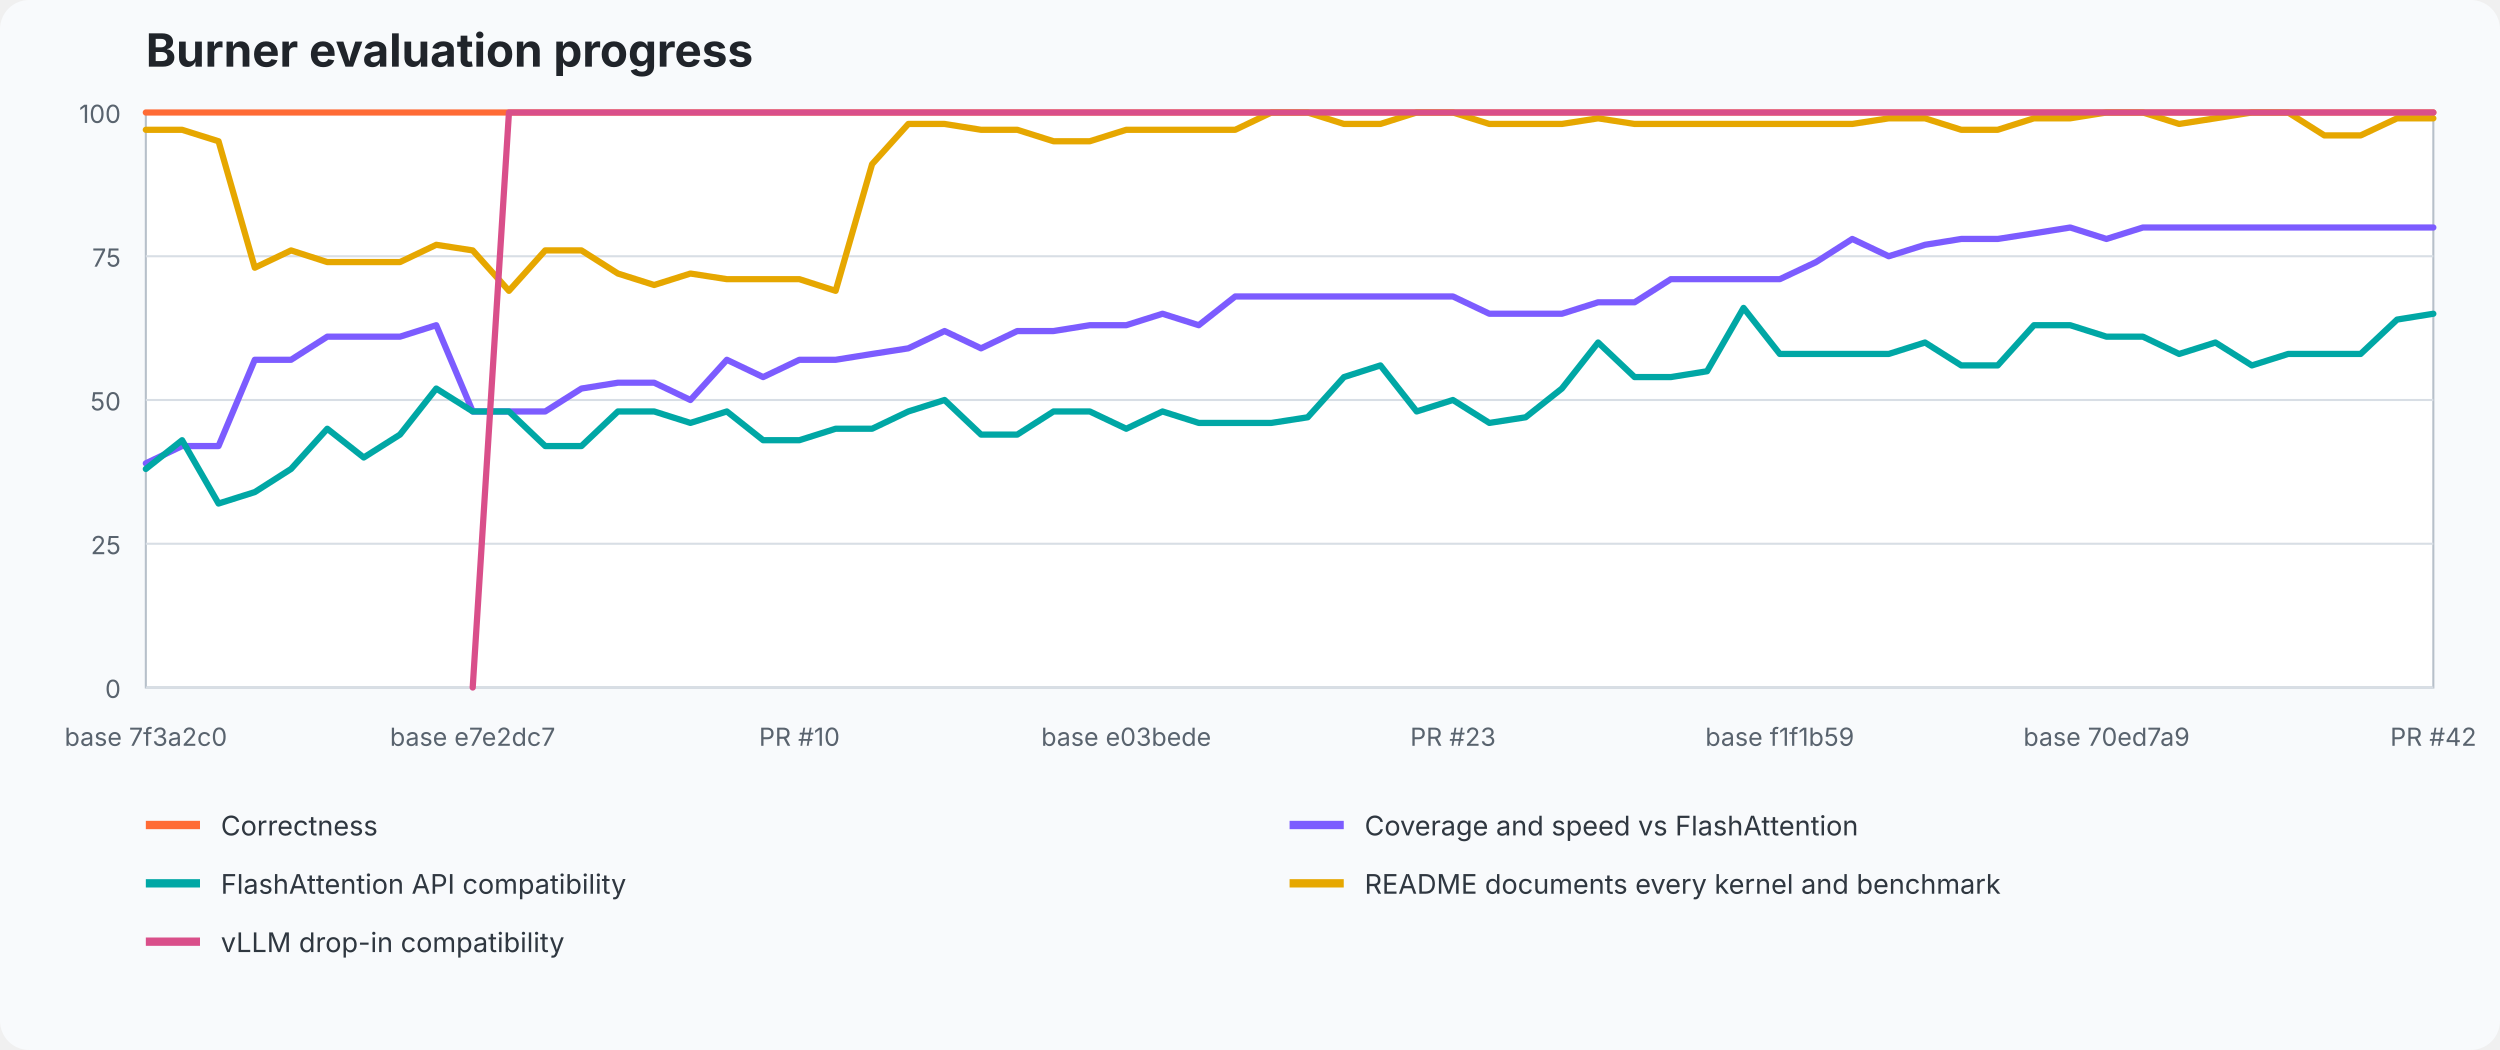
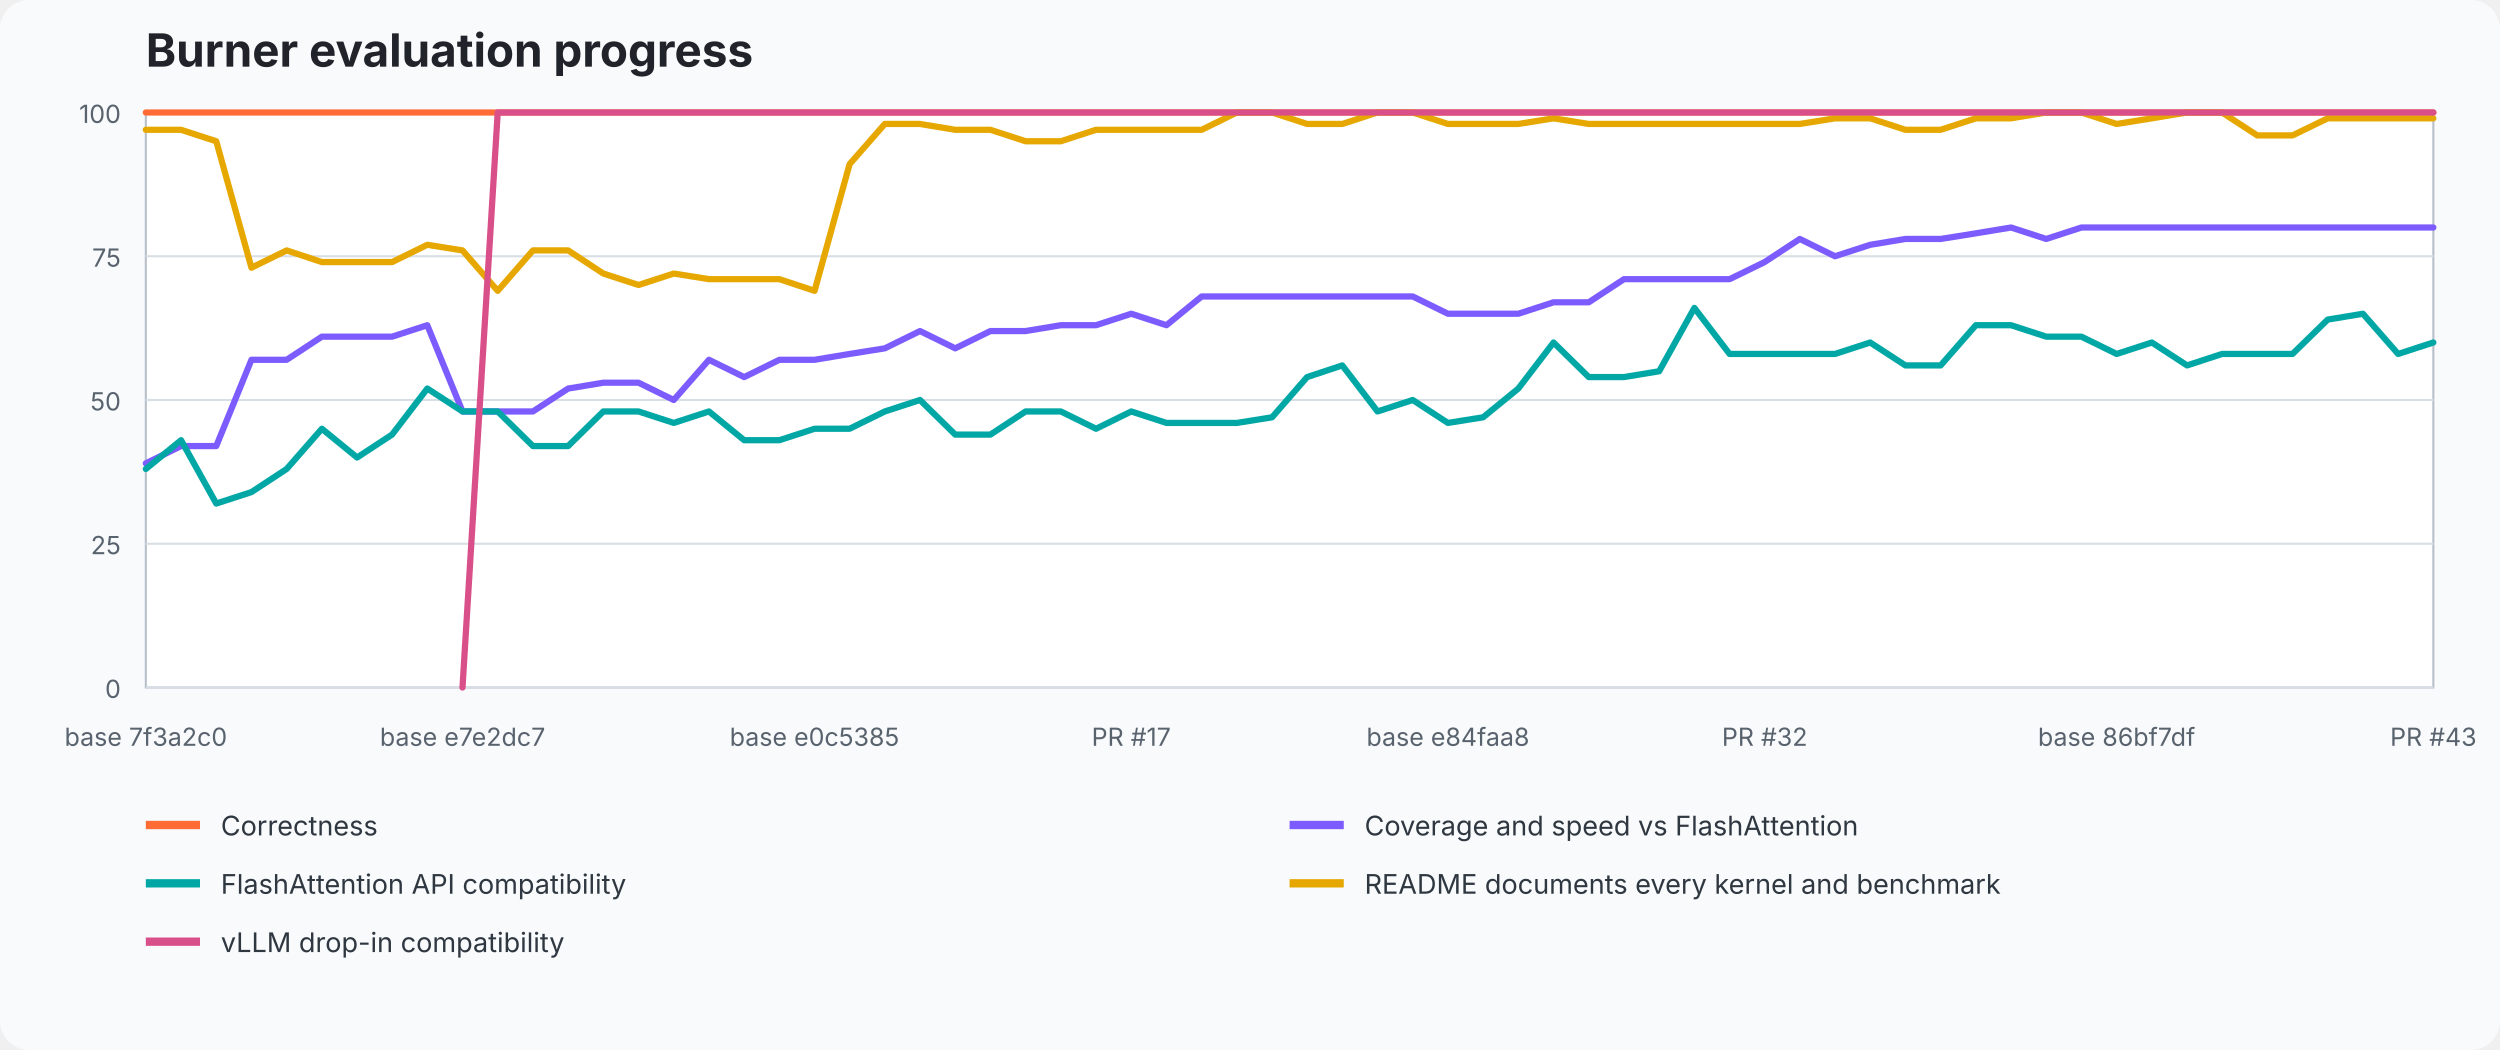
<svg xmlns="http://www.w3.org/2000/svg" width="1200" height="504" viewBox="0 0 1200 504" role="img" aria-labelledby="title desc">
  <style>text{font-family:ui-sans-serif,system-ui,-apple-system,BlinkMacSystemFont,"Segoe UI",sans-serif}.title{font-size:22px;font-weight:700;fill:#20242a}.axis{font-size:12px;fill:#59636e}.legend{font-size:13px;fill:#2f3740}.grid{stroke:#d8dee5;stroke-width:1}.plot{fill:#fff;stroke:#b7c0ca}</style>
  <rect width="100%" height="100%" fill="#f8fafc" rx="14" />
  <text x="70" y="32" class="title">Burner evaluation progress</text>
  <rect x="70" y="54" width="1098" height="276" class="plot" />
  <line x1="70" y1="330" x2="1168" y2="330" class="grid" />
  <text x="58" y="335" text-anchor="end" class="axis">0</text>
  <line x1="70" y1="261" x2="1168" y2="261" class="grid" />
  <text x="58" y="266" text-anchor="end" class="axis">25</text>
  <line x1="70" y1="192" x2="1168" y2="192" class="grid" />
  <text x="58" y="197" text-anchor="end" class="axis">50</text>
  <line x1="70" y1="123" x2="1168" y2="123" class="grid" />
  <text x="58" y="128" text-anchor="end" class="axis">75</text>
  <line x1="70" y1="54" x2="1168" y2="54" class="grid" />
  <text x="58" y="59" text-anchor="end" class="axis">100</text>
-   <polyline points="70.0,54.0 87.4,54.0 104.9,54.0 122.3,54.0 139.7,54.0 157.1,54.0 174.6,54.0 192.0,54.0 209.4,54.0 226.9,54.0 244.3,54.0 261.7,54.0 279.1,54.0 296.6,54.0 314.0,54.0 331.4,54.0 348.9,54.0 366.3,54.0 383.7,54.0 401.1,54.0 418.6,54.0 436.0,54.0 453.4,54.0 470.9,54.0 488.3,54.0 505.7,54.0 523.1,54.0 540.6,54.0 558.0,54.0 575.4,54.0 592.9,54.0 610.3,54.0 627.7,54.0 645.1,54.0 662.6,54.0 680.0,54.0 697.4,54.0 714.9,54.0 732.3,54.0 749.7,54.0 767.1,54.0 784.6,54.0 802.0,54.0 819.4,54.0 836.9,54.0 854.3,54.0 871.7,54.0 889.1,54.0 906.6,54.0 924.0,54.0 941.4,54.0 958.9,54.0 976.3,54.0 993.7,54.0 1011.1,54.0 1028.6,54.0 1046.0,54.0 1063.4,54.0 1080.9,54.0 1098.3,54.0 1115.7,54.0 1133.1,54.0 1150.6,54.0 1168.0,54.0" fill="none" stroke="#ff6b35" stroke-width="3" stroke-linejoin="round" stroke-linecap="round" />
-   <polyline points="70.0,222.4 87.4,214.1 104.9,214.1 122.3,172.7 139.7,172.7 157.1,161.6 174.6,161.6 192.0,161.6 209.4,156.1 226.9,197.5 244.3,197.5 261.7,197.5 279.1,186.5 296.6,183.7 314.0,183.7 331.4,192.0 348.9,172.7 366.3,181.0 383.7,172.7 401.1,172.7 418.6,169.9 436.0,167.2 453.4,158.9 470.9,167.2 488.3,158.9 505.7,158.9 523.1,156.1 540.6,156.1 558.0,150.6 575.4,156.1 592.9,142.3 610.3,142.3 627.7,142.3 645.1,142.3 662.6,142.3 680.0,142.3 697.4,142.3 714.9,150.6 732.3,150.6 749.7,150.6 767.1,145.1 784.6,145.1 802.0,134.0 819.4,134.0 836.9,134.0 854.3,134.0 871.7,125.8 889.1,114.7 906.6,123.0 924.0,117.5 941.4,114.7 958.9,114.7 976.3,112.0 993.7,109.2 1011.1,114.7 1028.6,109.2 1046.0,109.2 1063.4,109.2 1080.9,109.2 1098.3,109.2 1115.7,109.2 1133.1,109.2 1150.6,109.2 1168.0,109.2" fill="none" stroke="#7c5cff" stroke-width="3" stroke-linejoin="round" stroke-linecap="round" />
-   <polyline points="70.0,225.1 87.4,211.3 104.9,241.7 122.3,236.2 139.7,225.1 157.1,205.8 174.6,219.6 192.0,208.6 209.4,186.5 226.9,197.5 244.3,197.5 261.7,214.1 279.1,214.1 296.6,197.5 314.0,197.5 331.4,203.0 348.9,197.5 366.3,211.3 383.7,211.3 401.1,205.8 418.6,205.8 436.0,197.5 453.4,192.0 470.9,208.6 488.3,208.6 505.7,197.5 523.1,197.5 540.6,205.8 558.0,197.5 575.4,203.0 592.9,203.0 610.3,203.0 627.7,200.3 645.1,181.0 662.6,175.4 680.0,197.5 697.4,192.0 714.9,203.0 732.3,200.3 749.7,186.5 767.1,164.4 784.6,181.0 802.0,181.0 819.4,178.2 836.9,147.8 854.3,169.9 871.7,169.9 889.1,169.9 906.6,169.9 924.0,164.4 941.4,175.4 958.9,175.4 976.3,156.1 993.7,156.1 1011.1,161.6 1028.6,161.6 1046.0,169.9 1063.4,164.4 1080.9,175.4 1098.3,169.9 1115.7,169.9 1133.1,169.9 1150.6,153.4 1168.0,150.6" fill="none" stroke="#00a7a5" stroke-width="3" stroke-linejoin="round" stroke-linecap="round" />
-   <polyline points="70.0,62.3 87.4,62.3 104.9,67.8 122.3,128.5 139.7,120.2 157.1,125.8 174.6,125.8 192.0,125.8 209.4,117.5 226.9,120.2 244.3,139.6 261.7,120.2 279.1,120.2 296.6,131.3 314.0,136.8 331.4,131.3 348.9,134.0 366.3,134.0 383.7,134.0 401.1,139.6 418.6,78.8 436.0,59.5 453.4,59.5 470.9,62.3 488.3,62.3 505.7,67.8 523.1,67.8 540.6,62.3 558.0,62.3 575.4,62.3 592.9,62.3 610.3,54.0 627.7,54.0 645.1,59.5 662.6,59.5 680.0,54.0 697.4,54.0 714.9,59.5 732.3,59.5 749.7,59.5 767.1,56.8 784.6,59.5 802.0,59.5 819.4,59.5 836.9,59.5 854.3,59.5 871.7,59.5 889.1,59.5 906.6,56.8 924.0,56.8 941.4,62.3 958.9,62.3 976.3,56.8 993.7,56.8 1011.1,54.0 1028.6,54.0 1046.0,59.5 1063.4,56.8 1080.9,54.0 1098.3,54.0 1115.7,65.0 1133.1,65.0 1150.6,56.8 1168.0,56.8" fill="none" stroke="#e6a700" stroke-width="3" stroke-linejoin="round" stroke-linecap="round" />
-   <polyline points="226.9,330.0 244.3,54.0 261.7,54.0 279.1,54.0 296.6,54.0 314.0,54.0 331.4,54.0 348.9,54.0 366.3,54.0 383.7,54.0 401.1,54.0 418.6,54.0 436.0,54.0 453.4,54.0 470.9,54.0 488.3,54.0 505.7,54.0 523.1,54.0 540.6,54.0 558.0,54.0 575.4,54.0 592.9,54.0 610.3,54.0 627.7,54.0 645.1,54.0 662.6,54.0 680.0,54.0 697.4,54.0 714.9,54.0 732.3,54.0 749.7,54.0 767.1,54.0 784.6,54.0 802.0,54.0 819.4,54.0 836.9,54.0 854.3,54.0 871.7,54.0 889.1,54.0 906.6,54.0 924.0,54.0 941.4,54.0 958.9,54.0 976.3,54.0 993.7,54.0 1011.1,54.0 1028.6,54.0 1046.0,54.0 1063.4,54.0 1080.9,54.0 1098.3,54.0 1115.7,54.0 1133.1,54.0 1150.6,54.0 1168.0,54.0" fill="none" stroke="#d94f8a" stroke-width="3" stroke-linejoin="round" stroke-linecap="round" />
+   <polyline points="70.0,54.0 86.9,54.0 103.8,54.0 120.7,54.0 137.6,54.0 154.5,54.0 171.4,54.0 188.2,54.0 205.1,54.0 222.0,54.0 238.9,54.0 255.8,54.0 272.7,54.0 289.6,54.0 306.5,54.0 323.4,54.0 340.3,54.0 357.2,54.0 374.1,54.0 391.0,54.0 407.8,54.0 424.7,54.0 441.6,54.0 458.5,54.0 475.4,54.0 492.3,54.0 509.2,54.0 526.1,54.0 543.0,54.0 559.9,54.0 576.8,54.0 593.7,54.0 610.6,54.0 627.4,54.0 644.3,54.0 661.2,54.0 678.1,54.0 695.0,54.0 711.9,54.0 728.8,54.0 745.7,54.0 762.6,54.0 779.5,54.0 796.4,54.0 813.3,54.0 830.2,54.0 847.0,54.0 863.9,54.0 880.8,54.0 897.7,54.0 914.6,54.0 931.5,54.0 948.4,54.0 965.3,54.0 982.2,54.0 999.1,54.0 1016.0,54.0 1032.9,54.0 1049.8,54.0 1066.6,54.0 1083.5,54.0 1100.4,54.0 1117.3,54.0 1134.2,54.0 1151.1,54.0 1168.0,54.0" fill="none" stroke="#ff6b35" stroke-width="3" stroke-linejoin="round" stroke-linecap="round" />
+   <polyline points="70.0,222.4 86.9,214.1 103.8,214.1 120.7,172.7 137.6,172.7 154.5,161.6 171.4,161.6 188.2,161.6 205.1,156.1 222.0,197.5 238.9,197.5 255.8,197.5 272.7,186.5 289.6,183.7 306.5,183.7 323.4,192.0 340.3,172.7 357.2,181.0 374.1,172.7 391.0,172.7 407.8,169.9 424.7,167.2 441.6,158.9 458.5,167.2 475.4,158.9 492.3,158.9 509.2,156.1 526.1,156.1 543.0,150.6 559.9,156.1 576.8,142.3 593.7,142.3 610.6,142.3 627.4,142.3 644.3,142.3 661.2,142.3 678.1,142.3 695.0,150.6 711.9,150.6 728.8,150.6 745.7,145.1 762.6,145.1 779.5,134.0 796.4,134.0 813.3,134.0 830.2,134.0 847.0,125.8 863.9,114.7 880.8,123.0 897.7,117.5 914.6,114.7 931.5,114.7 948.4,112.0 965.3,109.2 982.2,114.7 999.1,109.2 1016.0,109.2 1032.9,109.2 1049.8,109.2 1066.6,109.2 1083.5,109.2 1100.4,109.2 1117.3,109.2 1134.2,109.2 1151.1,109.2 1168.0,109.2" fill="none" stroke="#7c5cff" stroke-width="3" stroke-linejoin="round" stroke-linecap="round" />
+   <polyline points="70.0,225.1 86.9,211.3 103.8,241.7 120.7,236.2 137.6,225.1 154.5,205.8 171.4,219.6 188.2,208.6 205.1,186.5 222.0,197.5 238.9,197.5 255.8,214.1 272.7,214.1 289.6,197.5 306.5,197.5 323.4,203.0 340.3,197.5 357.2,211.3 374.1,211.3 391.0,205.8 407.8,205.8 424.7,197.5 441.6,192.0 458.5,208.6 475.4,208.6 492.3,197.5 509.2,197.5 526.1,205.8 543.0,197.5 559.9,203.0 576.8,203.0 593.7,203.0 610.6,200.3 627.4,181.0 644.3,175.4 661.2,197.5 678.1,192.0 695.0,203.0 711.9,200.3 728.8,186.5 745.7,164.4 762.6,181.0 779.5,181.0 796.4,178.2 813.3,147.8 830.2,169.9 847.0,169.9 863.9,169.9 880.8,169.9 897.7,164.4 914.6,175.4 931.5,175.4 948.4,156.1 965.3,156.1 982.2,161.6 999.1,161.6 1016.0,169.9 1032.9,164.4 1049.8,175.4 1066.6,169.9 1083.5,169.9 1100.4,169.9 1117.3,153.4 1134.2,150.6 1151.1,169.9 1168.0,164.4" fill="none" stroke="#00a7a5" stroke-width="3" stroke-linejoin="round" stroke-linecap="round" />
+   <polyline points="70.0,62.3 86.9,62.3 103.8,67.8 120.7,128.5 137.6,120.2 154.5,125.8 171.4,125.8 188.2,125.8 205.1,117.5 222.0,120.2 238.9,139.6 255.8,120.2 272.7,120.2 289.6,131.3 306.5,136.8 323.4,131.3 340.3,134.0 357.2,134.0 374.1,134.0 391.0,139.6 407.8,78.8 424.7,59.5 441.6,59.5 458.5,62.3 475.4,62.3 492.3,67.8 509.2,67.8 526.1,62.3 543.0,62.3 559.9,62.3 576.8,62.3 593.7,54.0 610.6,54.0 627.4,59.5 644.3,59.5 661.2,54.0 678.1,54.0 695.0,59.5 711.9,59.5 728.8,59.5 745.7,56.8 762.6,59.5 779.5,59.5 796.4,59.5 813.3,59.5 830.2,59.5 847.0,59.5 863.9,59.5 880.8,56.8 897.7,56.8 914.6,62.3 931.5,62.3 948.4,56.8 965.3,56.8 982.2,54.0 999.1,54.0 1016.0,59.5 1032.9,56.8 1049.8,54.0 1066.6,54.0 1083.5,65.0 1100.4,65.0 1117.3,56.8 1134.2,56.8 1151.1,56.8 1168.0,56.8" fill="none" stroke="#e6a700" stroke-width="3" stroke-linejoin="round" stroke-linecap="round" />
+   <polyline points="222.0,330.0 238.9,54.0 255.8,54.0 272.7,54.0 289.6,54.0 306.5,54.0 323.4,54.0 340.3,54.0 357.2,54.0 374.1,54.0 391.0,54.0 407.8,54.0 424.7,54.0 441.6,54.0 458.5,54.0 475.4,54.0 492.3,54.0 509.2,54.0 526.1,54.0 543.0,54.0 559.9,54.0 576.8,54.0 593.7,54.0 610.6,54.0 627.4,54.0 644.3,54.0 661.2,54.0 678.1,54.0 695.0,54.0 711.9,54.0 728.8,54.0 745.7,54.0 762.6,54.0 779.5,54.0 796.4,54.0 813.3,54.0 830.2,54.0 847.0,54.0 863.9,54.0 880.8,54.0 897.7,54.0 914.6,54.0 931.5,54.0 948.4,54.0 965.3,54.0 982.2,54.0 999.1,54.0 1016.0,54.0 1032.9,54.0 1049.8,54.0 1066.6,54.0 1083.5,54.0 1100.4,54.0 1117.3,54.0 1134.2,54.0 1151.1,54.0 1168.0,54.0" fill="none" stroke="#d94f8a" stroke-width="3" stroke-linejoin="round" stroke-linecap="round" />
  <text x="70" y="358" text-anchor="middle" class="axis">base 7f3a2c0</text>
-   <text x="226.857" y="358" text-anchor="middle" class="axis">base e7e2dc7</text>
-   <text x="383.714" y="358" text-anchor="middle" class="axis">PR #10</text>
-   <text x="540.571" y="358" text-anchor="middle" class="axis">base e03bede</text>
-   <text x="697.429" y="358" text-anchor="middle" class="axis">PR #23</text>
-   <text x="854.286" y="358" text-anchor="middle" class="axis">base f1f1b59</text>
-   <text x="1011.143" y="358" text-anchor="middle" class="axis">base 70ed7a9</text>
-   <text x="1168" y="358" text-anchor="middle" class="axis">PR #42</text>
+   <text x="222.031" y="358" text-anchor="middle" class="axis">base e7e2dc7</text>
+   <text x="390.954" y="358" text-anchor="middle" class="axis">base e0c5385</text>
+   <text x="542.985" y="358" text-anchor="middle" class="axis">PR #17</text>
+   <text x="695.015" y="358" text-anchor="middle" class="axis">base e84faa8</text>
+   <text x="847.046" y="358" text-anchor="middle" class="axis">PR #32</text>
+   <text x="1015.969" y="358" text-anchor="middle" class="axis">base 86bf7df</text>
+   <text x="1168" y="358" text-anchor="middle" class="axis">PR #43</text>
  <line x1="70" y1="396" x2="96" y2="396" stroke="#ff6b35" stroke-width="4" />
  <text x="106" y="401" class="legend">Correctness</text>
  <line x1="619" y1="396" x2="645" y2="396" stroke="#7c5cff" stroke-width="4" />
  <text x="655" y="401" class="legend">Coverage and speed vs FlashAttention</text>
  <line x1="70" y1="424" x2="96" y2="424" stroke="#00a7a5" stroke-width="4" />
  <text x="106" y="429" class="legend">FlashAttention API compatibility</text>
  <line x1="619" y1="424" x2="645" y2="424" stroke="#e6a700" stroke-width="4" />
  <text x="655" y="429" class="legend">README documents every kernel and benchmark</text>
  <line x1="70" y1="452" x2="96" y2="452" stroke="#d94f8a" stroke-width="4" />
  <text x="106" y="457" class="legend">vLLM drop-in compatibility</text>
</svg>
